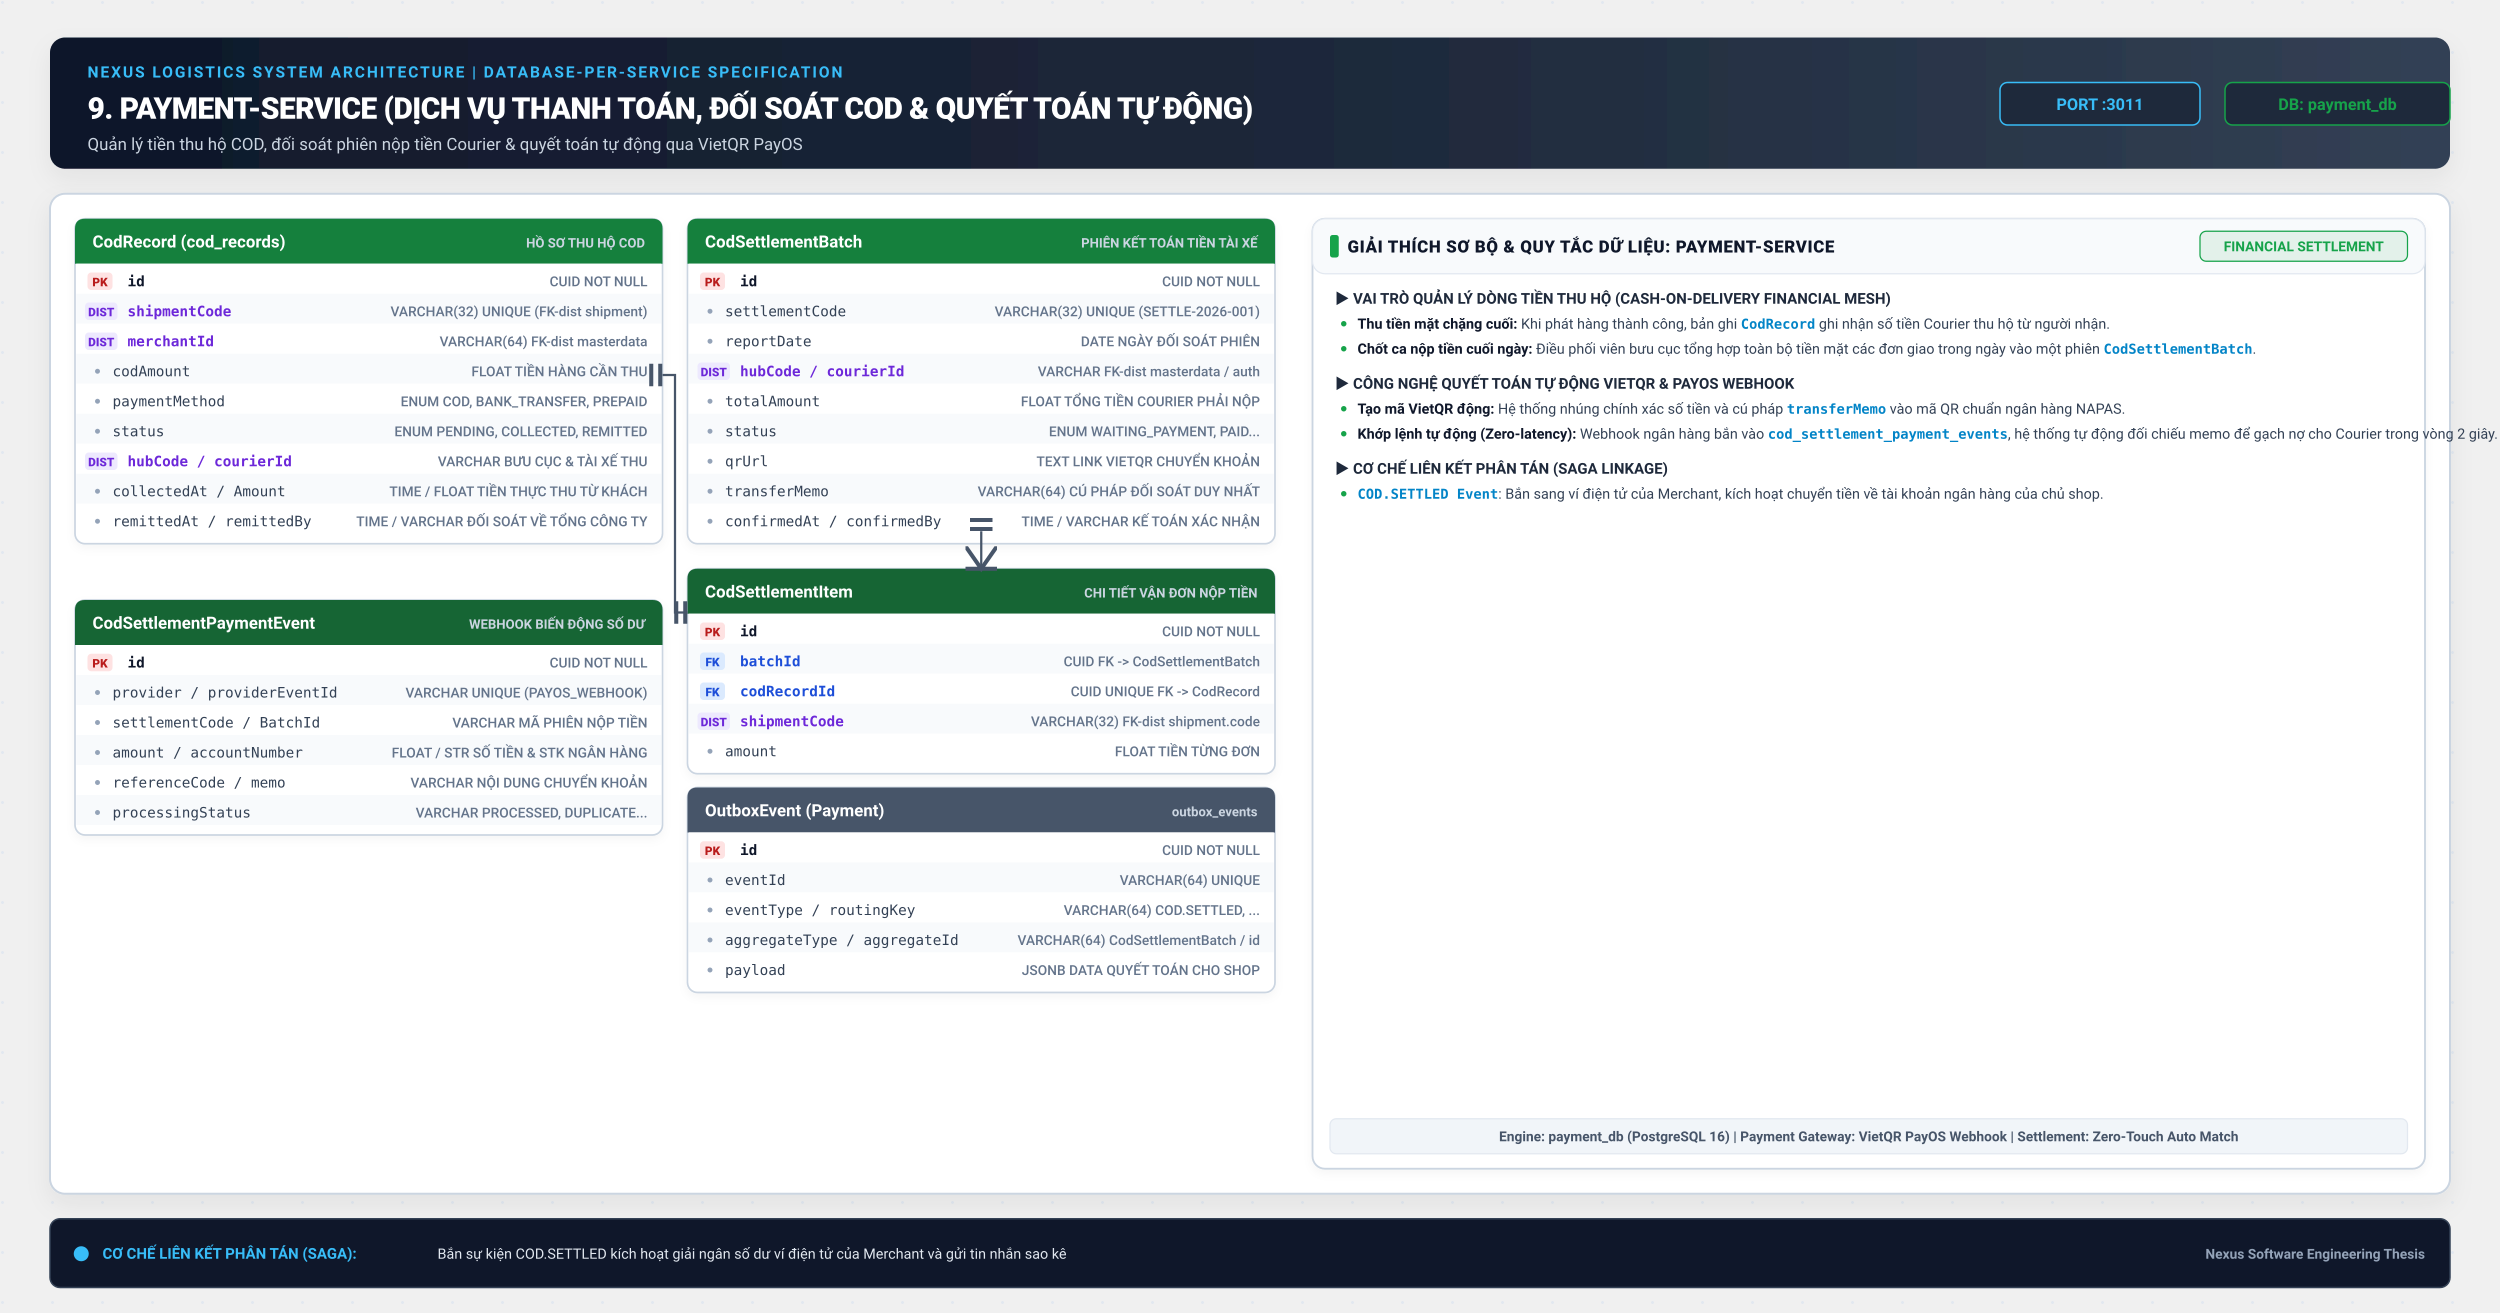
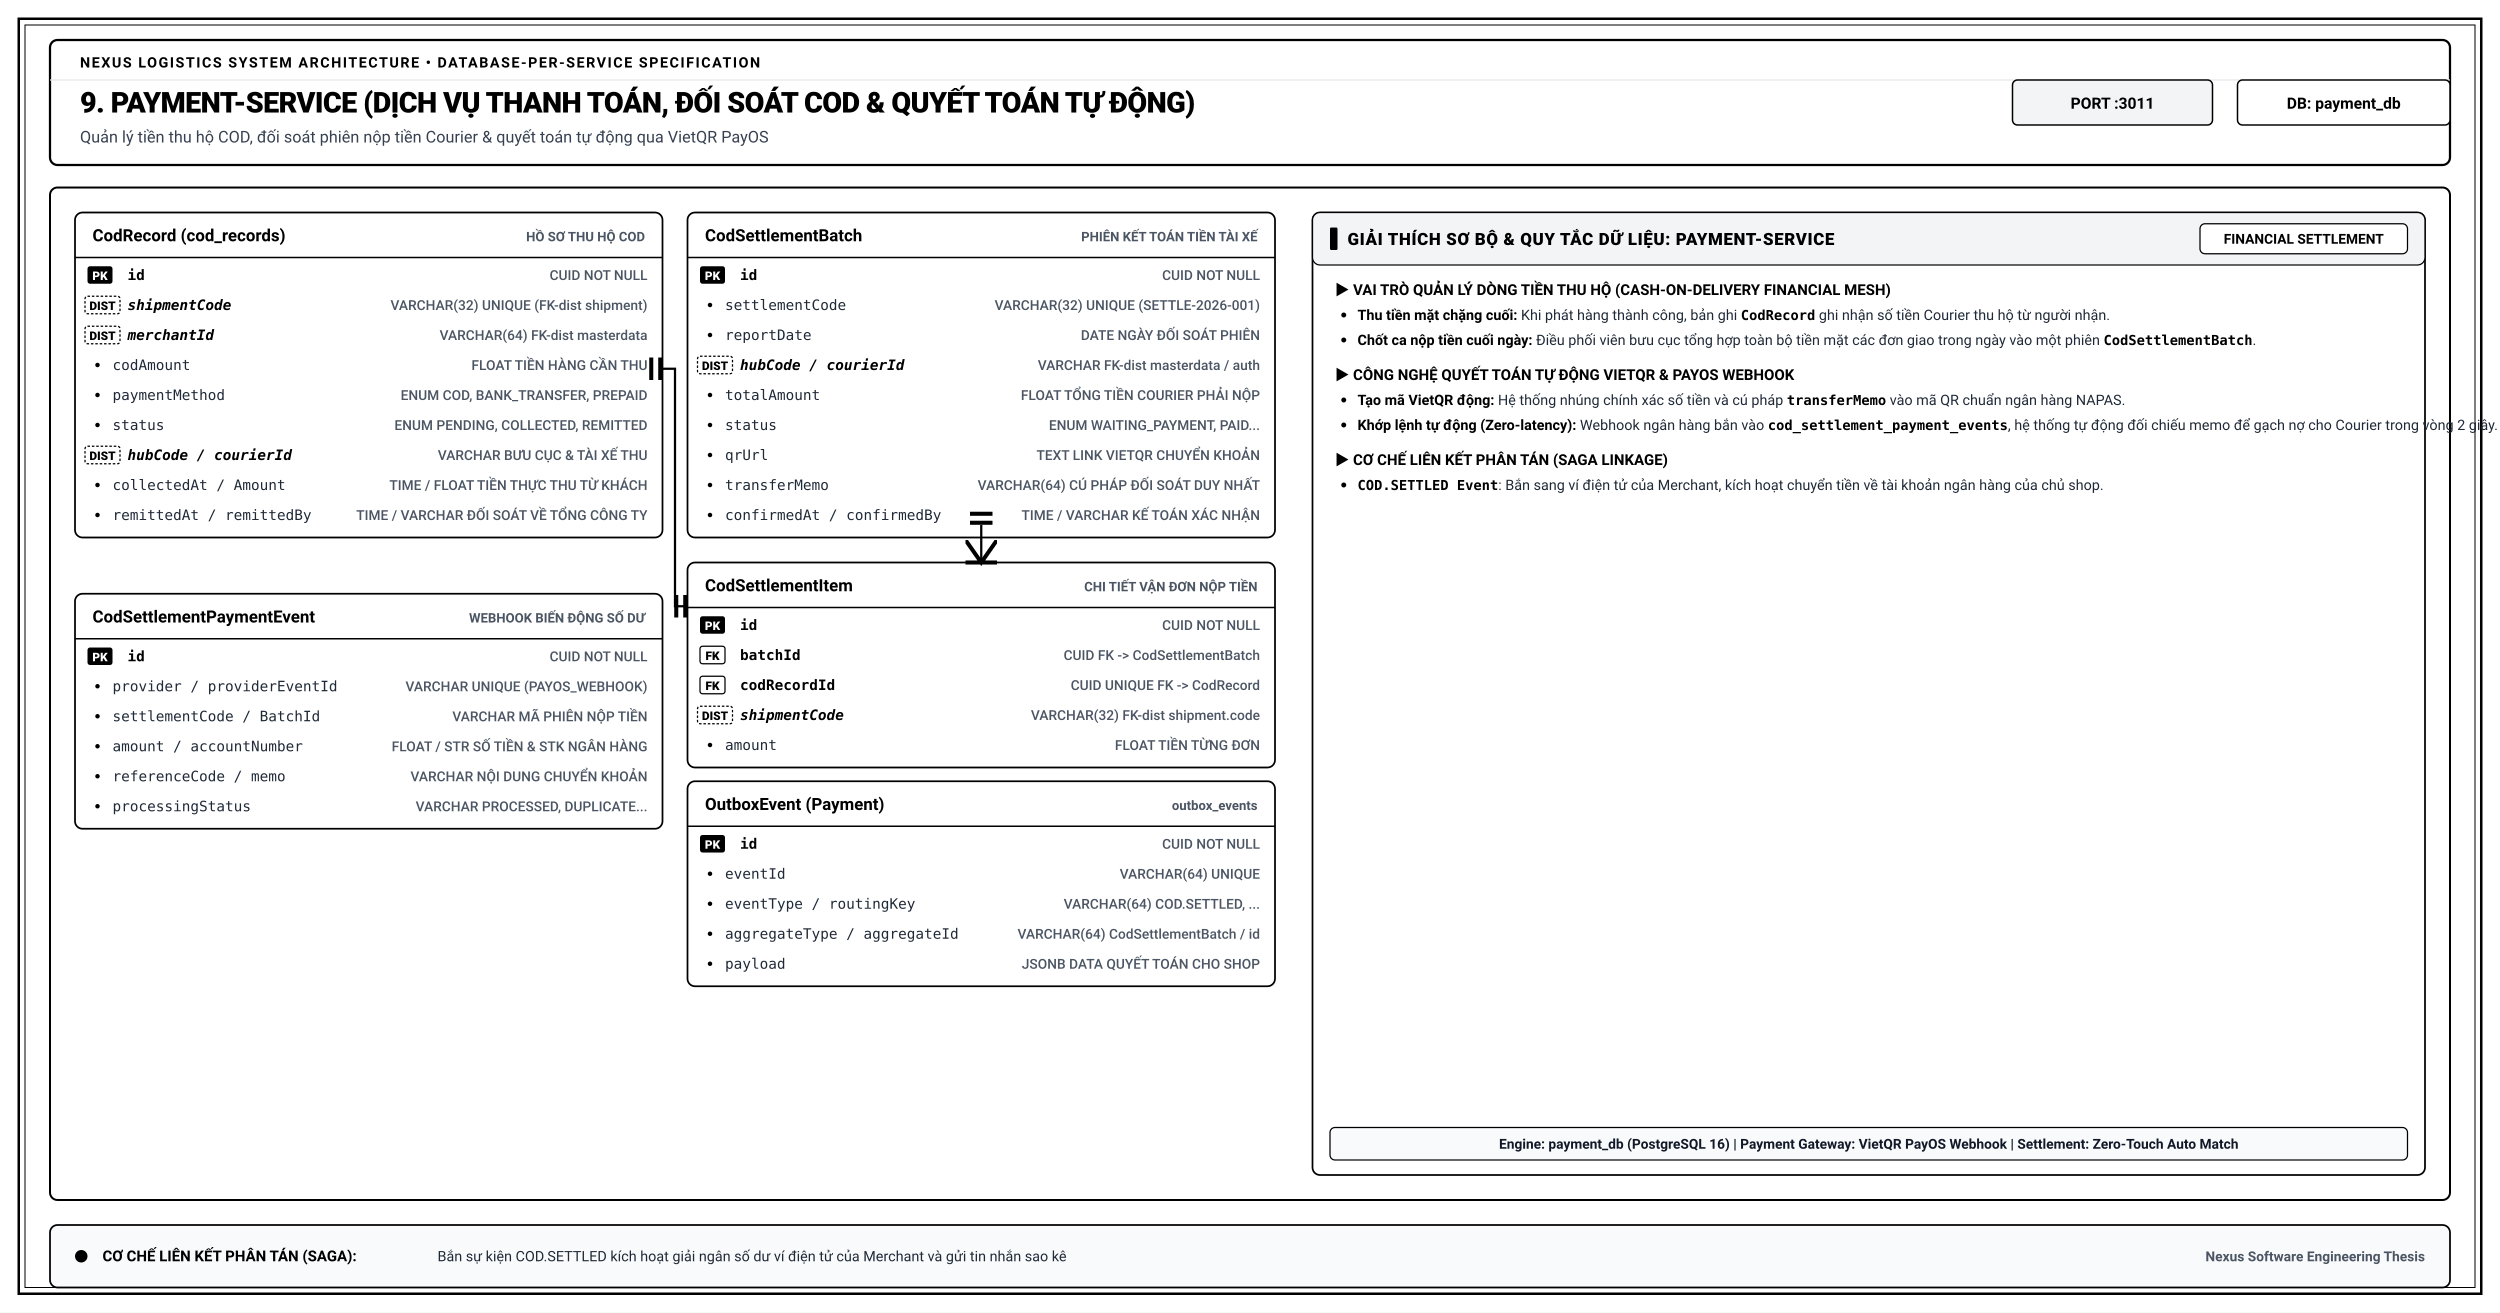
- <svg xmlns="http://www.w3.org/2000/svg" viewBox="0 0 2000 1050" width="100%" height="100%" style="background:#F8FAFC;">
+ <svg xmlns="http://www.w3.org/2000/svg" viewBox="0 0 2000 1050" width="100%" height="100%" style="background:#FFFFFF;">
  <defs>
-     <filter id="card-shadow" x="-2%" y="-1.5%" width="104%" height="104%" filterUnits="userSpaceOnUse">
-       <feDropShadow dx="0" dy="8" stdDeviation="10" flood-color="#0F172A" flood-opacity="0.06" />
-     </filter>
-     <filter id="table-shadow" x="-3%" y="-3%" width="106%" height="108%" filterUnits="userSpaceOnUse">
-       <feDropShadow dx="0" dy="3" stdDeviation="4" flood-color="#0F172A" flood-opacity="0.04" />
-     </filter>
    <marker id="crow-many" markerWidth="14" markerHeight="14" refX="10" refY="7" orient="auto">
-       <path d="M 0 0 L 10 7 L 0 14 M 10 0 L 10 14" stroke="#475569" stroke-width="1.8" fill="none" />
+       <path d="M 0 0 L 10 7 L 0 14 M 10 0 L 10 14" stroke="#000000" stroke-width="1.8" fill="none" />
    </marker>
    <marker id="crow-one" markerWidth="14" markerHeight="14" refX="10" refY="7" orient="auto">
-       <line x1="5" y1="2" x2="5" y2="12" stroke="#475569" stroke-width="1.8" />
-       <line x1="9" y1="2" x2="9" y2="12" stroke="#475569" stroke-width="1.8" />
+       <line x1="5" y1="2" x2="5" y2="12" stroke="#000000" stroke-width="1.8" />
+       <line x1="9" y1="2" x2="9" y2="12" stroke="#000000" stroke-width="1.8" />
    </marker>
    <marker id="arrow-dist" markerWidth="12" markerHeight="12" refX="9" refY="6" orient="auto">
-       <path d="M 0 1 L 9 6 L 0 11 z" fill="#0284C7" />
+       <path d="M 0 1 L 9 6 L 0 11 z" fill="#000000" />
    </marker>
-     <linearGradient id="header-grad" x1="0%" y1="0%" x2="100%" y2="0%">
-       <stop offset="0%" stop-color="#0F172A" />
-       <stop offset="55%" stop-color="#1E293B" />
-       <stop offset="100%" stop-color="#334155" />
-     </linearGradient>
-     <pattern id="grid-pattern" width="40" height="40" patternUnits="userSpaceOnUse">
-       <circle cx="2" cy="2" r="1.2" fill="#E2E8F0" />
-     </pattern>
  </defs>
-   <rect width="100%" height="100%" fill="url(#grid-pattern)" />
+   <rect width="100%" height="100%" fill="#FFFFFF" />
+   <rect x="15" y="15" width="1970" height="1020" fill="none" stroke="#000000" stroke-width="2" />
+   <rect x="20" y="20" width="1960" height="1010" fill="none" stroke="#000000" stroke-width="0.8" />
  <style>
    text { font-family: -apple-system, BlinkMacSystemFont, "Segoe UI", Roboto, "Helvetica Neue", Arial, sans-serif; }
-     .doc-badge { font-size: 12.5px; font-weight: 700; fill: #38BDF8; letter-spacing: 1.5px; text-transform: uppercase; }
-     .doc-title { font-size: 24px; font-weight: 800; fill: #FFFFFF; letter-spacing: -0.5px; }
-     .doc-subtitle { font-size: 13.5px; font-weight: 400; fill: #CBD5E1; }
-     .meta-tag { font-size: 11.5px; font-weight: 600; fill: #E2E8F0; }
+     .doc-badge { font-size: 11.5px; font-weight: 700; fill: #000000; letter-spacing: 1.2px; text-transform: uppercase; }
+     .doc-title { font-size: 23px; font-weight: 800; fill: #000000; letter-spacing: -0.5px; }
+     .doc-subtitle { font-size: 13px; font-weight: 400; fill: #374151; }
    
-     .svc-title { font-size: 18px; font-weight: 800; fill: #0F172A; }
-     .svc-sub { font-size: 12.5px; font-weight: 500; fill: #64748B; }
-     .svc-port { font-size: 12px; font-weight: 700; font-family: ui-monospace, Menlo, monospace; fill: #0284C7; }
+     .tbl-header { font-size: 13.5px; font-weight: 700; fill: #000000; }
+     .tbl-tag { font-size: 10.5px; font-weight: 600; fill: #4B5563; text-transform: uppercase; }
+     .tbl-field-pk { font-size: 11.5px; font-weight: 700; fill: #000000; font-family: ui-monospace, Menlo, monospace; }
+     .tbl-field-fk { font-size: 11.5px; font-weight: 600; fill: #000000; font-family: ui-monospace, Menlo, monospace; }
+     .tbl-field-dist { font-size: 11.5px; font-weight: 600; fill: #000000; font-style: italic; font-family: ui-monospace, Menlo, monospace; }
+     .tbl-field-normal { font-size: 11.5px; font-weight: 500; fill: #1F2937; font-family: ui-monospace, Menlo, monospace; }
+     .tbl-type { font-size: 11px; font-weight: 500; fill: #4B5563; }

-     .tbl-header { font-size: 13.5px; font-weight: 700; fill: #FFFFFF; }
-     .tbl-tag { font-size: 10.5px; font-weight: 600; fill: #CBD5E1; text-transform: uppercase; }
-     .tbl-field-pk { font-size: 11.5px; font-weight: 700; fill: #0F172A; font-family: ui-monospace, Menlo, monospace; }
-     .tbl-field-fk { font-size: 11.5px; font-weight: 600; fill: #1D4ED8; font-family: ui-monospace, Menlo, monospace; }
-     .tbl-field-dist { font-size: 11.5px; font-weight: 600; fill: #6D28D9; font-family: ui-monospace, Menlo, monospace; }
-     .tbl-field-normal { font-size: 11.5px; font-weight: 500; fill: #334155; font-family: ui-monospace, Menlo, monospace; }
-     .tbl-type { font-size: 11px; font-weight: 500; fill: #64748B; }
+     .badge-pk { font-size: 9.5px; font-weight: 800; fill: #FFFFFF; }
+     .badge-fk { font-size: 9.5px; font-weight: 800; fill: #000000; }
+     .badge-dist { font-size: 9.5px; font-weight: 800; fill: #000000; }

-     .badge-pk { font-size: 9.5px; font-weight: 800; fill: #B91C1C; }
-     .badge-fk { font-size: 9.5px; font-weight: 800; fill: #1D4ED8; }
-     .badge-dist { font-size: 9.5px; font-weight: 800; fill: #6D28D9; }
- 
-     .panel-header { font-size: 13.5px; font-weight: 800; fill: #0F172A; text-transform: uppercase; letter-spacing: 0.5px; }
-     .panel-sec-title { font-size: 12px; font-weight: 700; fill: #1E293B; }
-     .panel-body { font-size: 11.5px; font-weight: 400; fill: #334155; }
-     .panel-bold { font-weight: 700; fill: #0F172A; }
-     .panel-code { font-family: ui-monospace, Menlo, monospace; font-size: 11px; font-weight: 700; fill: #0284C7; }
+     .panel-header { font-size: 13.5px; font-weight: 800; fill: #000000; text-transform: uppercase; letter-spacing: 0.5px; }
+     .panel-sec-title { font-size: 12px; font-weight: 700; fill: #000000; }
+     .panel-body { font-size: 11.5px; font-weight: 400; fill: #1F2937; }
+     .panel-bold { font-weight: 700; fill: #000000; }
+     .panel-code { font-family: ui-monospace, Menlo, monospace; font-size: 11px; font-weight: 700; fill: #000000; }
  </style>
-   <g id="Header" transform="translate(40, 30)">
-     <rect width="1920" height="105" rx="12" fill="url(#header-grad)" filter="url(#card-shadow)" />
-     <text x="30" y="32" class="doc-badge">NEXUS LOGISTICS SYSTEM ARCHITECTURE | DATABASE-PER-SERVICE SPECIFICATION</text>
-     <text x="30" y="65" class="doc-title">9. PAYMENT-SERVICE (DỊCH VỤ THANH TOÁN, ĐỐI SOÁT COD &amp; QUYẾT TOÁN TỰ ĐỘNG)</text>
-     <text x="30" y="90" class="doc-subtitle">Quản lý tiền thu hộ COD, đối soát phiên nộp tiền Courier &amp; quyết toán tự động qua VietQR PayOS</text>
-     <rect x="1560" y="36" width="160" height="34" rx="6" fill="#1E293B" stroke="#38BDF8" stroke-width="1.2" />
-     <text x="1640" y="58" font-size="13" font-weight="700" fill="#38BDF8" text-anchor="middle">PORT :3011</text>
-     <rect x="1740" y="36" width="180" height="34" rx="6" fill="#1E293B" stroke="#16A34A" stroke-width="1.2" />
-     <text x="1830" y="58" font-size="13" font-weight="700" fill="#16A34A" text-anchor="middle">DB: payment_db</text>
+   <g id="Header" transform="translate(40, 32)">
+     <rect width="1920" height="100" rx="6" fill="#FFFFFF" stroke="#000000" stroke-width="1.8" />
+     <line x1="0" y1="32" x2="1920" y2="32" stroke="#E5E7EB" stroke-width="1" />
+     <text x="24" y="22" class="doc-badge">NEXUS LOGISTICS SYSTEM ARCHITECTURE • DATABASE-PER-SERVICE SPECIFICATION</text>
+     <text x="24" y="58" class="doc-title">9. PAYMENT-SERVICE (DỊCH VỤ THANH TOÁN, ĐỐI SOÁT COD &amp; QUYẾT TOÁN TỰ ĐỘNG)</text>
+     <text x="24" y="82" class="doc-subtitle">Quản lý tiền thu hộ COD, đối soát phiên nộp tiền Courier &amp; quyết toán tự động qua VietQR PayOS</text>
+     <rect x="1570" y="32" width="160" height="36" rx="4" fill="#F3F4F6" stroke="#000000" stroke-width="1.2" />
+     <text x="1650" y="55" font-size="12.5" font-weight="700" fill="#000000" text-anchor="middle">PORT :3011</text>
+     <rect x="1750" y="32" width="170" height="36" rx="4" fill="#FFFFFF" stroke="#000000" stroke-width="1.2" />
+     <text x="1835" y="55" font-size="12.5" font-weight="700" fill="#000000" text-anchor="middle">DB: payment_db</text>
  </g>
-   <g id="ServiceBody" transform="translate(40, 155)">
-     <rect width="1920" height="800" rx="12" fill="#FFFFFF" stroke="#CBD5E1" stroke-width="1.6" filter="url(#card-shadow)" />
+   <g id="ServiceBody" transform="translate(40, 150)">
+     <rect width="1920" height="810" rx="6" fill="#FFFFFF" stroke="#000000" stroke-width="1.6" />
    <g transform="translate(20, 20)">
-       <rect width="470" height="260" rx="8" fill="#FFFFFF" stroke="#CBD5E1" stroke-width="1.4" filter="url(#table-shadow)" />
-       <path d="M 0 8 Q 0 0 8 0 L 462 0 Q 470 0 470 8 L 470 36 L 0 36 Z" fill="#15803D" />
+       <rect width="470" height="260" rx="6" fill="#FFFFFF" stroke="#000000" stroke-width="1.4" />
+       <line x1="0" y1="36" x2="470" y2="36" stroke="#000000" stroke-width="1.2" />
      <text x="14" y="23" class="tbl-header">CodRecord (cod_records)</text>
      <text x="456" y="23" class="tbl-tag" text-anchor="end">HỒ SƠ THU HỘ COD</text>
-       <rect x="1" y="36" width="468" height="24" fill="#FFFFFF" />
-       <rect x="10" y="43" width="20" height="14" rx="3" fill="#FEE2E2" />
-       <text x="20" y="54" class="badge-pk" text-anchor="middle">PK</text>
-       <text x="42" y="54" class="tbl-field-pk">id</text>
-       <text x="458" y="54" class="tbl-type" text-anchor="end">CUID NOT NULL</text>
-       <rect x="1" y="60" width="468" height="24" fill="#F8FAFC" />
-       <rect x="8" y="67" width="26" height="14" rx="3" fill="#EDE9FE" />
-       <text x="21" y="78" class="badge-dist" text-anchor="middle">DIST</text>
+       <rect x="10" y="43" width="20" height="14" rx="2" fill="#000000" />
+       <text x="20" y="54" class="badge-pk" text-anchor="middle">PK</text>
+       <text x="42" y="54" class="tbl-field-pk">id</text>
+       <text x="458" y="54" class="tbl-type" text-anchor="end">CUID NOT NULL</text>
+       <rect x="8" y="67" width="28" height="14" rx="2" fill="#FFFFFF" stroke="#000000" stroke-width="1" stroke-dasharray="2 1.5" />
+       <text x="22" y="78" class="badge-dist" text-anchor="middle">DIST</text>
      <text x="42" y="78" class="tbl-field-dist">shipmentCode</text>
      <text x="458" y="78" class="tbl-type" text-anchor="end">VARCHAR(32) UNIQUE (FK-dist shipment)</text>
-       <rect x="1" y="84" width="468" height="24" fill="#FFFFFF" />
-       <rect x="8" y="91" width="26" height="14" rx="3" fill="#EDE9FE" />
-       <text x="21" y="102" class="badge-dist" text-anchor="middle">DIST</text>
+       <rect x="8" y="91" width="28" height="14" rx="2" fill="#FFFFFF" stroke="#000000" stroke-width="1" stroke-dasharray="2 1.5" />
+       <text x="22" y="102" class="badge-dist" text-anchor="middle">DIST</text>
      <text x="42" y="102" class="tbl-field-dist">merchantId</text>
      <text x="458" y="102" class="tbl-type" text-anchor="end">VARCHAR(64) FK-dist masterdata</text>
-       <rect x="1" y="108" width="468" height="24" fill="#F8FAFC" />
-       <circle cx="18" cy="122" r="2" fill="#94A3B8" />
+       <circle cx="18" cy="122" r="1.8" fill="#000000" />
      <text x="30" y="126" class="tbl-field-normal">codAmount</text>
      <text x="458" y="126" class="tbl-type" text-anchor="end">FLOAT TIỀN HÀNG CẦN THU</text>
-       <rect x="1" y="132" width="468" height="24" fill="#FFFFFF" />
-       <circle cx="18" cy="146" r="2" fill="#94A3B8" />
+       <circle cx="18" cy="146" r="1.8" fill="#000000" />
      <text x="30" y="150" class="tbl-field-normal">paymentMethod</text>
      <text x="458" y="150" class="tbl-type" text-anchor="end">ENUM COD, BANK_TRANSFER, PREPAID</text>
-       <rect x="1" y="156" width="468" height="24" fill="#F8FAFC" />
-       <circle cx="18" cy="170" r="2" fill="#94A3B8" />
+       <circle cx="18" cy="170" r="1.8" fill="#000000" />
      <text x="30" y="174" class="tbl-field-normal">status</text>
      <text x="458" y="174" class="tbl-type" text-anchor="end">ENUM PENDING, COLLECTED, REMITTED</text>
-       <rect x="1" y="180" width="468" height="24" fill="#FFFFFF" />
-       <rect x="8" y="187" width="26" height="14" rx="3" fill="#EDE9FE" />
-       <text x="21" y="198" class="badge-dist" text-anchor="middle">DIST</text>
+       <rect x="8" y="187" width="28" height="14" rx="2" fill="#FFFFFF" stroke="#000000" stroke-width="1" stroke-dasharray="2 1.5" />
+       <text x="22" y="198" class="badge-dist" text-anchor="middle">DIST</text>
      <text x="42" y="198" class="tbl-field-dist">hubCode / courierId</text>
      <text x="458" y="198" class="tbl-type" text-anchor="end">VARCHAR BƯU CỤC &amp; TÀI XẾ THU</text>
-       <rect x="1" y="204" width="468" height="24" fill="#F8FAFC" />
-       <circle cx="18" cy="218" r="2" fill="#94A3B8" />
+       <circle cx="18" cy="218" r="1.8" fill="#000000" />
      <text x="30" y="222" class="tbl-field-normal">collectedAt / Amount</text>
      <text x="458" y="222" class="tbl-type" text-anchor="end">TIME / FLOAT TIỀN THỰC THU TỪ KHÁCH</text>
-       <rect x="1" y="228" width="468" height="24" fill="#FFFFFF" />
-       <circle cx="18" cy="242" r="2" fill="#94A3B8" />
+       <circle cx="18" cy="242" r="1.8" fill="#000000" />
      <text x="30" y="246" class="tbl-field-normal">remittedAt / remittedBy</text>
      <text x="458" y="246" class="tbl-type" text-anchor="end">TIME / VARCHAR ĐỐI SOÁT VỀ TỔNG CÔNG TY</text>
    </g>
    <g transform="translate(510, 20)">
-       <rect width="470" height="260" rx="8" fill="#FFFFFF" stroke="#CBD5E1" stroke-width="1.4" filter="url(#table-shadow)" />
-       <path d="M 0 8 Q 0 0 8 0 L 462 0 Q 470 0 470 8 L 470 36 L 0 36 Z" fill="#15803D" />
+       <rect width="470" height="260" rx="6" fill="#FFFFFF" stroke="#000000" stroke-width="1.4" />
+       <line x1="0" y1="36" x2="470" y2="36" stroke="#000000" stroke-width="1.2" />
      <text x="14" y="23" class="tbl-header">CodSettlementBatch</text>
      <text x="456" y="23" class="tbl-tag" text-anchor="end">PHIÊN KẾT TOÁN TIỀN TÀI XẾ</text>
-       <rect x="1" y="36" width="468" height="24" fill="#FFFFFF" />
-       <rect x="10" y="43" width="20" height="14" rx="3" fill="#FEE2E2" />
-       <text x="20" y="54" class="badge-pk" text-anchor="middle">PK</text>
-       <text x="42" y="54" class="tbl-field-pk">id</text>
-       <text x="458" y="54" class="tbl-type" text-anchor="end">CUID NOT NULL</text>
-       <rect x="1" y="60" width="468" height="24" fill="#F8FAFC" />
-       <circle cx="18" cy="74" r="2" fill="#94A3B8" />
+       <rect x="10" y="43" width="20" height="14" rx="2" fill="#000000" />
+       <text x="20" y="54" class="badge-pk" text-anchor="middle">PK</text>
+       <text x="42" y="54" class="tbl-field-pk">id</text>
+       <text x="458" y="54" class="tbl-type" text-anchor="end">CUID NOT NULL</text>
+       <circle cx="18" cy="74" r="1.8" fill="#000000" />
      <text x="30" y="78" class="tbl-field-normal">settlementCode</text>
      <text x="458" y="78" class="tbl-type" text-anchor="end">VARCHAR(32) UNIQUE (SETTLE-2026-001)</text>
-       <rect x="1" y="84" width="468" height="24" fill="#FFFFFF" />
-       <circle cx="18" cy="98" r="2" fill="#94A3B8" />
+       <circle cx="18" cy="98" r="1.8" fill="#000000" />
      <text x="30" y="102" class="tbl-field-normal">reportDate</text>
      <text x="458" y="102" class="tbl-type" text-anchor="end">DATE NGÀY ĐỐI SOÁT PHIÊN</text>
-       <rect x="1" y="108" width="468" height="24" fill="#F8FAFC" />
-       <rect x="8" y="115" width="26" height="14" rx="3" fill="#EDE9FE" />
-       <text x="21" y="126" class="badge-dist" text-anchor="middle">DIST</text>
+       <rect x="8" y="115" width="28" height="14" rx="2" fill="#FFFFFF" stroke="#000000" stroke-width="1" stroke-dasharray="2 1.5" />
+       <text x="22" y="126" class="badge-dist" text-anchor="middle">DIST</text>
      <text x="42" y="126" class="tbl-field-dist">hubCode / courierId</text>
      <text x="458" y="126" class="tbl-type" text-anchor="end">VARCHAR FK-dist masterdata / auth</text>
-       <rect x="1" y="132" width="468" height="24" fill="#FFFFFF" />
-       <circle cx="18" cy="146" r="2" fill="#94A3B8" />
+       <circle cx="18" cy="146" r="1.8" fill="#000000" />
      <text x="30" y="150" class="tbl-field-normal">totalAmount</text>
      <text x="458" y="150" class="tbl-type" text-anchor="end">FLOAT TỔNG TIỀN COURIER PHẢI NỘP</text>
-       <rect x="1" y="156" width="468" height="24" fill="#F8FAFC" />
-       <circle cx="18" cy="170" r="2" fill="#94A3B8" />
+       <circle cx="18" cy="170" r="1.8" fill="#000000" />
      <text x="30" y="174" class="tbl-field-normal">status</text>
      <text x="458" y="174" class="tbl-type" text-anchor="end">ENUM WAITING_PAYMENT, PAID...</text>
-       <rect x="1" y="180" width="468" height="24" fill="#FFFFFF" />
-       <circle cx="18" cy="194" r="2" fill="#94A3B8" />
+       <circle cx="18" cy="194" r="1.8" fill="#000000" />
      <text x="30" y="198" class="tbl-field-normal">qrUrl</text>
      <text x="458" y="198" class="tbl-type" text-anchor="end">TEXT LINK VIETQR CHUYỂN KHOẢN</text>
-       <rect x="1" y="204" width="468" height="24" fill="#F8FAFC" />
-       <circle cx="18" cy="218" r="2" fill="#94A3B8" />
+       <circle cx="18" cy="218" r="1.8" fill="#000000" />
      <text x="30" y="222" class="tbl-field-normal">transferMemo</text>
      <text x="458" y="222" class="tbl-type" text-anchor="end">VARCHAR(64) CÚ PHÁP ĐỐI SOÁT DUY NHẤT</text>
-       <rect x="1" y="228" width="468" height="24" fill="#FFFFFF" />
-       <circle cx="18" cy="242" r="2" fill="#94A3B8" />
+       <circle cx="18" cy="242" r="1.8" fill="#000000" />
      <text x="30" y="246" class="tbl-field-normal">confirmedAt / confirmedBy</text>
      <text x="458" y="246" class="tbl-type" text-anchor="end">TIME / VARCHAR KẾ TOÁN XÁC NHẬN</text>
    </g>
    <g transform="translate(510, 300)">
-       <rect width="470" height="164" rx="8" fill="#FFFFFF" stroke="#CBD5E1" stroke-width="1.4" filter="url(#table-shadow)" />
-       <path d="M 0 8 Q 0 0 8 0 L 462 0 Q 470 0 470 8 L 470 36 L 0 36 Z" fill="#166534" />
+       <rect width="470" height="164" rx="6" fill="#FFFFFF" stroke="#000000" stroke-width="1.4" />
+       <line x1="0" y1="36" x2="470" y2="36" stroke="#000000" stroke-width="1.2" />
      <text x="14" y="23" class="tbl-header">CodSettlementItem</text>
      <text x="456" y="23" class="tbl-tag" text-anchor="end">CHI TIẾT VẬN ĐƠN NỘP TIỀN</text>
-       <rect x="1" y="36" width="468" height="24" fill="#FFFFFF" />
-       <rect x="10" y="43" width="20" height="14" rx="3" fill="#FEE2E2" />
-       <text x="20" y="54" class="badge-pk" text-anchor="middle">PK</text>
-       <text x="42" y="54" class="tbl-field-pk">id</text>
-       <text x="458" y="54" class="tbl-type" text-anchor="end">CUID NOT NULL</text>
-       <rect x="1" y="60" width="468" height="24" fill="#F8FAFC" />
-       <rect x="10" y="67" width="20" height="14" rx="3" fill="#DBEAFE" />
+       <rect x="10" y="43" width="20" height="14" rx="2" fill="#000000" />
+       <text x="20" y="54" class="badge-pk" text-anchor="middle">PK</text>
+       <text x="42" y="54" class="tbl-field-pk">id</text>
+       <text x="458" y="54" class="tbl-type" text-anchor="end">CUID NOT NULL</text>
+       <rect x="10" y="67" width="20" height="14" rx="2" fill="#FFFFFF" stroke="#000000" stroke-width="1" />
      <text x="20" y="78" class="badge-fk" text-anchor="middle">FK</text>
      <text x="42" y="78" class="tbl-field-fk">batchId</text>
      <text x="458" y="78" class="tbl-type" text-anchor="end">CUID FK -&gt; CodSettlementBatch</text>
-       <rect x="1" y="84" width="468" height="24" fill="#FFFFFF" />
-       <rect x="10" y="91" width="20" height="14" rx="3" fill="#DBEAFE" />
+       <rect x="10" y="91" width="20" height="14" rx="2" fill="#FFFFFF" stroke="#000000" stroke-width="1" />
      <text x="20" y="102" class="badge-fk" text-anchor="middle">FK</text>
      <text x="42" y="102" class="tbl-field-fk">codRecordId</text>
      <text x="458" y="102" class="tbl-type" text-anchor="end">CUID UNIQUE FK -&gt; CodRecord</text>
-       <rect x="1" y="108" width="468" height="24" fill="#F8FAFC" />
-       <rect x="8" y="115" width="26" height="14" rx="3" fill="#EDE9FE" />
-       <text x="21" y="126" class="badge-dist" text-anchor="middle">DIST</text>
+       <rect x="8" y="115" width="28" height="14" rx="2" fill="#FFFFFF" stroke="#000000" stroke-width="1" stroke-dasharray="2 1.5" />
+       <text x="22" y="126" class="badge-dist" text-anchor="middle">DIST</text>
      <text x="42" y="126" class="tbl-field-dist">shipmentCode</text>
      <text x="458" y="126" class="tbl-type" text-anchor="end">VARCHAR(32) FK-dist shipment.code</text>
-       <rect x="1" y="132" width="468" height="24" fill="#FFFFFF" />
-       <circle cx="18" cy="146" r="2" fill="#94A3B8" />
+       <circle cx="18" cy="146" r="1.8" fill="#000000" />
      <text x="30" y="150" class="tbl-field-normal">amount</text>
      <text x="458" y="150" class="tbl-type" text-anchor="end">FLOAT TIỀN TỪNG ĐƠN</text>
    </g>
    <g transform="translate(20, 325)">
-       <rect width="470" height="188" rx="8" fill="#FFFFFF" stroke="#CBD5E1" stroke-width="1.4" filter="url(#table-shadow)" />
-       <path d="M 0 8 Q 0 0 8 0 L 462 0 Q 470 0 470 8 L 470 36 L 0 36 Z" fill="#166534" />
+       <rect width="470" height="188" rx="6" fill="#FFFFFF" stroke="#000000" stroke-width="1.4" />
+       <line x1="0" y1="36" x2="470" y2="36" stroke="#000000" stroke-width="1.2" />
      <text x="14" y="23" class="tbl-header">CodSettlementPaymentEvent</text>
      <text x="456" y="23" class="tbl-tag" text-anchor="end">WEBHOOK BIẾN ĐỘNG SỐ DƯ</text>
-       <rect x="1" y="36" width="468" height="24" fill="#FFFFFF" />
-       <rect x="10" y="43" width="20" height="14" rx="3" fill="#FEE2E2" />
-       <text x="20" y="54" class="badge-pk" text-anchor="middle">PK</text>
-       <text x="42" y="54" class="tbl-field-pk">id</text>
-       <text x="458" y="54" class="tbl-type" text-anchor="end">CUID NOT NULL</text>
-       <rect x="1" y="60" width="468" height="24" fill="#F8FAFC" />
-       <circle cx="18" cy="74" r="2" fill="#94A3B8" />
+       <rect x="10" y="43" width="20" height="14" rx="2" fill="#000000" />
+       <text x="20" y="54" class="badge-pk" text-anchor="middle">PK</text>
+       <text x="42" y="54" class="tbl-field-pk">id</text>
+       <text x="458" y="54" class="tbl-type" text-anchor="end">CUID NOT NULL</text>
+       <circle cx="18" cy="74" r="1.8" fill="#000000" />
      <text x="30" y="78" class="tbl-field-normal">provider / providerEventId</text>
      <text x="458" y="78" class="tbl-type" text-anchor="end">VARCHAR UNIQUE (PAYOS_WEBHOOK)</text>
-       <rect x="1" y="84" width="468" height="24" fill="#FFFFFF" />
-       <circle cx="18" cy="98" r="2" fill="#94A3B8" />
+       <circle cx="18" cy="98" r="1.8" fill="#000000" />
      <text x="30" y="102" class="tbl-field-normal">settlementCode / BatchId</text>
      <text x="458" y="102" class="tbl-type" text-anchor="end">VARCHAR MÃ PHIÊN NỘP TIỀN</text>
-       <rect x="1" y="108" width="468" height="24" fill="#F8FAFC" />
-       <circle cx="18" cy="122" r="2" fill="#94A3B8" />
+       <circle cx="18" cy="122" r="1.8" fill="#000000" />
      <text x="30" y="126" class="tbl-field-normal">amount / accountNumber</text>
      <text x="458" y="126" class="tbl-type" text-anchor="end">FLOAT / STR SỐ TIỀN &amp; STK NGÂN HÀNG</text>
-       <rect x="1" y="132" width="468" height="24" fill="#FFFFFF" />
-       <circle cx="18" cy="146" r="2" fill="#94A3B8" />
+       <circle cx="18" cy="146" r="1.8" fill="#000000" />
      <text x="30" y="150" class="tbl-field-normal">referenceCode / memo</text>
      <text x="458" y="150" class="tbl-type" text-anchor="end">VARCHAR NỘI DUNG CHUYỂN KHOẢN</text>
-       <rect x="1" y="156" width="468" height="24" fill="#F8FAFC" />
-       <circle cx="18" cy="170" r="2" fill="#94A3B8" />
+       <circle cx="18" cy="170" r="1.8" fill="#000000" />
      <text x="30" y="174" class="tbl-field-normal">processingStatus</text>
      <text x="458" y="174" class="tbl-type" text-anchor="end">VARCHAR PROCESSED, DUPLICATE...</text>
    </g>
    <g transform="translate(510, 475)">
-       <rect width="470" height="164" rx="8" fill="#FFFFFF" stroke="#CBD5E1" stroke-width="1.4" filter="url(#table-shadow)" />
-       <path d="M 0 8 Q 0 0 8 0 L 462 0 Q 470 0 470 8 L 470 36 L 0 36 Z" fill="#475569" />
+       <rect width="470" height="164" rx="6" fill="#FFFFFF" stroke="#000000" stroke-width="1.4" />
+       <line x1="0" y1="36" x2="470" y2="36" stroke="#000000" stroke-width="1.2" />
      <text x="14" y="23" class="tbl-header">OutboxEvent (Payment)</text>
      <text x="456" y="23" class="tbl-tag" text-anchor="end">outbox_events</text>
-       <rect x="1" y="36" width="468" height="24" fill="#FFFFFF" />
-       <rect x="10" y="43" width="20" height="14" rx="3" fill="#FEE2E2" />
-       <text x="20" y="54" class="badge-pk" text-anchor="middle">PK</text>
-       <text x="42" y="54" class="tbl-field-pk">id</text>
-       <text x="458" y="54" class="tbl-type" text-anchor="end">CUID NOT NULL</text>
-       <rect x="1" y="60" width="468" height="24" fill="#F8FAFC" />
-       <circle cx="18" cy="74" r="2" fill="#94A3B8" />
+       <rect x="10" y="43" width="20" height="14" rx="2" fill="#000000" />
+       <text x="20" y="54" class="badge-pk" text-anchor="middle">PK</text>
+       <text x="42" y="54" class="tbl-field-pk">id</text>
+       <text x="458" y="54" class="tbl-type" text-anchor="end">CUID NOT NULL</text>
+       <circle cx="18" cy="74" r="1.8" fill="#000000" />
      <text x="30" y="78" class="tbl-field-normal">eventId</text>
      <text x="458" y="78" class="tbl-type" text-anchor="end">VARCHAR(64) UNIQUE</text>
-       <rect x="1" y="84" width="468" height="24" fill="#FFFFFF" />
-       <circle cx="18" cy="98" r="2" fill="#94A3B8" />
+       <circle cx="18" cy="98" r="1.8" fill="#000000" />
      <text x="30" y="102" class="tbl-field-normal">eventType / routingKey</text>
      <text x="458" y="102" class="tbl-type" text-anchor="end">VARCHAR(64) COD.SETTLED, ...</text>
-       <rect x="1" y="108" width="468" height="24" fill="#F8FAFC" />
-       <circle cx="18" cy="122" r="2" fill="#94A3B8" />
+       <circle cx="18" cy="122" r="1.8" fill="#000000" />
      <text x="30" y="126" class="tbl-field-normal">aggregateType / aggregateId</text>
      <text x="458" y="126" class="tbl-type" text-anchor="end">VARCHAR(64) CodSettlementBatch / id</text>
-       <rect x="1" y="132" width="468" height="24" fill="#FFFFFF" />
-       <circle cx="18" cy="146" r="2" fill="#94A3B8" />
+       <circle cx="18" cy="146" r="1.8" fill="#000000" />
      <text x="30" y="150" class="tbl-field-normal">payload</text>
      <text x="458" y="150" class="tbl-type" text-anchor="end">JSONB DATA QUYẾT TOÁN CHO SHOP</text>
    </g>
-     <path d="M 745 270 L 745 300" stroke="#475569" stroke-width="1.8" fill="none" marker-start="url(#crow-one)" marker-end="url(#crow-many)" />
-     <path d="M 490 145 L 500 145 L 500 335 L 510 335" stroke="#475569" stroke-width="1.8" fill="none" marker-start="url(#crow-one)" marker-end="url(#crow-one)" />
+     <path d="M 745 270 L 745 300" stroke="#000000" stroke-width="1.8" fill="none" marker-start="url(#crow-one)" marker-end="url(#crow-many)" />
+     <path d="M 490 145 L 500 145 L 500 335 L 510 335" stroke="#000000" stroke-width="1.8" fill="none" marker-start="url(#crow-one)" marker-end="url(#crow-one)" />
    <g transform="translate(1010, 20)">
-       <rect width="890" height="760" rx="10" fill="#FFFFFF" stroke="#CBD5E1" stroke-width="1.5" filter="url(#table-shadow)" />
-       <rect x="0" y="0" width="890" height="44" rx="10" fill="#F8FAFC" stroke="#E2E8F0" stroke-width="1" />
-       <rect x="14" y="13" width="7" height="18" rx="2" fill="#16A34A" />
-       <text x="28" y="27" class="panel-header">GIẢI THÍCH SƠ BỘ &amp; QUY TẮC DỮ LIỆU: PAYMENT-SERVICE</text>
-       <rect x="710" y="10" width="166" height="24" rx="5" fill="#16A34A18" stroke="#16A34A" stroke-width="1" />
-       <text x="793" y="26" font-size="11" font-weight="700" fill="#16A34A" text-anchor="middle">FINANCIAL SETTLEMENT</text>
-       <text x="18" y="68" class="panel-sec-title">▶ VAI TRÒ QUẢN LÝ DÒNG TIỀN THU HỘ (CASH-ON-DELIVERY FINANCIAL MESH)</text>
-       <circle cx="25" cy="84" r="2.2" fill="#16A34A" />
-       <text x="36" y="88" class="panel-body">
+       <rect width="890" height="770" rx="6" fill="#FFFFFF" stroke="#000000" stroke-width="1.4" />
+       <rect x="0" y="0" width="890" height="42" rx="6" fill="#F3F4F6" stroke="#000000" stroke-width="1" />
+       <rect x="14" y="12" width="6" height="18" rx="1" fill="#000000" />
+       <text x="28" y="26" class="panel-header">GIẢI THÍCH SƠ BỘ &amp; QUY TẮC DỮ LIỆU: PAYMENT-SERVICE</text>
+       <rect x="710" y="9" width="166" height="24" rx="4" fill="#FFFFFF" stroke="#000000" stroke-width="1" />
+       <text x="793" y="25" font-size="11" font-weight="700" fill="#000000" text-anchor="middle">FINANCIAL SETTLEMENT</text>
+       <text x="18" y="66" class="panel-sec-title">▶ VAI TRÒ QUẢN LÝ DÒNG TIỀN THU HỘ (CASH-ON-DELIVERY FINANCIAL MESH)</text>
+       <circle cx="25" cy="82" r="2" fill="#000000" />
+       <text x="36" y="86" class="panel-body">
        <tspan class="panel-bold">Thu tiền mặt chặng cuối:</tspan> Khi phát hàng thành công, bản ghi <tspan class="panel-code">CodRecord</tspan> ghi nhận số tiền Courier thu hộ từ người nhận.</text>
-       <circle cx="25" cy="104" r="2.2" fill="#16A34A" />
-       <text x="36" y="108" class="panel-body">
+       <circle cx="25" cy="102" r="2" fill="#000000" />
+       <text x="36" y="106" class="panel-body">
        <tspan class="panel-bold">Chốt ca nộp tiền cuối ngày:</tspan> Điều phối viên bưu cục tổng hợp toàn bộ tiền mặt các đơn giao trong ngày vào một phiên <tspan class="panel-code">CodSettlementBatch</tspan>.</text>
-       <text x="18" y="136" class="panel-sec-title">▶ CÔNG NGHỆ QUYẾT TOÁN TỰ ĐỘNG VIETQR &amp; PAYOS WEBHOOK</text>
-       <circle cx="25" cy="152" r="2.2" fill="#16A34A" />
-       <text x="36" y="156" class="panel-body">
+       <text x="18" y="134" class="panel-sec-title">▶ CÔNG NGHỆ QUYẾT TOÁN TỰ ĐỘNG VIETQR &amp; PAYOS WEBHOOK</text>
+       <circle cx="25" cy="150" r="2" fill="#000000" />
+       <text x="36" y="154" class="panel-body">
        <tspan class="panel-bold">Tạo mã VietQR động:</tspan> Hệ thống nhúng chính xác số tiền và cú pháp <tspan class="panel-code">transferMemo</tspan> vào mã QR chuẩn ngân hàng NAPAS.</text>
-       <circle cx="25" cy="172" r="2.2" fill="#16A34A" />
-       <text x="36" y="176" class="panel-body">
+       <circle cx="25" cy="170" r="2" fill="#000000" />
+       <text x="36" y="174" class="panel-body">
        <tspan class="panel-bold">Khớp lệnh tự động (Zero-latency):</tspan> Webhook ngân hàng bắn vào <tspan class="panel-code">cod_settlement_payment_events</tspan>, hệ thống tự động đối chiếu memo để gạch nợ cho Courier trong vòng 2 giây.</text>
-       <text x="18" y="204" class="panel-sec-title">▶ CƠ CHẾ LIÊN KẾT PHÂN TÁN (SAGA LINKAGE)</text>
-       <circle cx="25" cy="220" r="2.2" fill="#16A34A" />
-       <text x="36" y="224" class="panel-body">
+       <text x="18" y="202" class="panel-sec-title">▶ CƠ CHẾ LIÊN KẾT PHÂN TÁN (SAGA LINKAGE)</text>
+       <circle cx="25" cy="218" r="2" fill="#000000" />
+       <text x="36" y="222" class="panel-body">
        <tspan class="panel-code">COD.SETTLED Event</tspan>: Bắn sang ví điện tử của Merchant, kích hoạt chuyển tiền về tài khoản ngân hàng của chủ shop.</text>
-       <rect x="14" y="720" width="862" height="28" rx="5" fill="#F1F5F9" stroke="#E2E8F0" stroke-width="1" />
-       <text x="445.0" y="738" font-size="11" font-weight="600" fill="#475569" text-anchor="middle">Engine: payment_db (PostgreSQL 16) | Payment Gateway: VietQR PayOS Webhook | Settlement: Zero-Touch Auto Match</text>
+       <rect x="14" y="732" width="862" height="26" rx="4" fill="#F9FAFB" stroke="#000000" stroke-width="1" />
+       <text x="445.0" y="749" font-size="11" font-weight="600" fill="#111827" text-anchor="middle">Engine: payment_db (PostgreSQL 16) | Payment Gateway: VietQR PayOS Webhook | Settlement: Zero-Touch Auto Match</text>
    </g>
  </g>
-   <g id="FooterSaga" transform="translate(40, 975)">
-     <rect width="1920" height="55" rx="8" fill="#0F172A" stroke="#334155" stroke-width="1.2" />
-     <circle cx="25" cy="28" r="6" fill="#38BDF8" />
-     <text x="42" y="32" font-size="12" font-weight="700" fill="#38BDF8">CƠ CHẾ LIÊN KẾT PHÂN TÁN (SAGA):</text>
-     <text x="310" y="32" font-size="11.5" fill="#E2E8F0">Bắn sự kiện COD.SETTLED kích hoạt giải ngân số dư ví điện tử của Merchant và gửi tin nhắn sao kê</text>
-     <text x="1900" y="32" font-size="11" font-weight="600" fill="#94A3B8" text-anchor="end">Nexus Software Engineering Thesis</text>
+   <g id="FooterSaga" transform="translate(40, 980)">
+     <rect width="1920" height="50" rx="6" fill="#F9FAFB" stroke="#000000" stroke-width="1.4" />
+     <circle cx="25" cy="25" r="5" fill="#000000" />
+     <text x="42" y="29" font-size="12" font-weight="700" fill="#000000">CƠ CHẾ LIÊN KẾT PHÂN TÁN (SAGA):</text>
+     <text x="310" y="29" font-size="11.5" fill="#1F2937">Bắn sự kiện COD.SETTLED kích hoạt giải ngân số dư ví điện tử của Merchant và gửi tin nhắn sao kê</text>
+     <text x="1900" y="29" font-size="11" font-weight="600" fill="#4B5563" text-anchor="end">Nexus Software Engineering Thesis</text>
  </g>
</svg>
